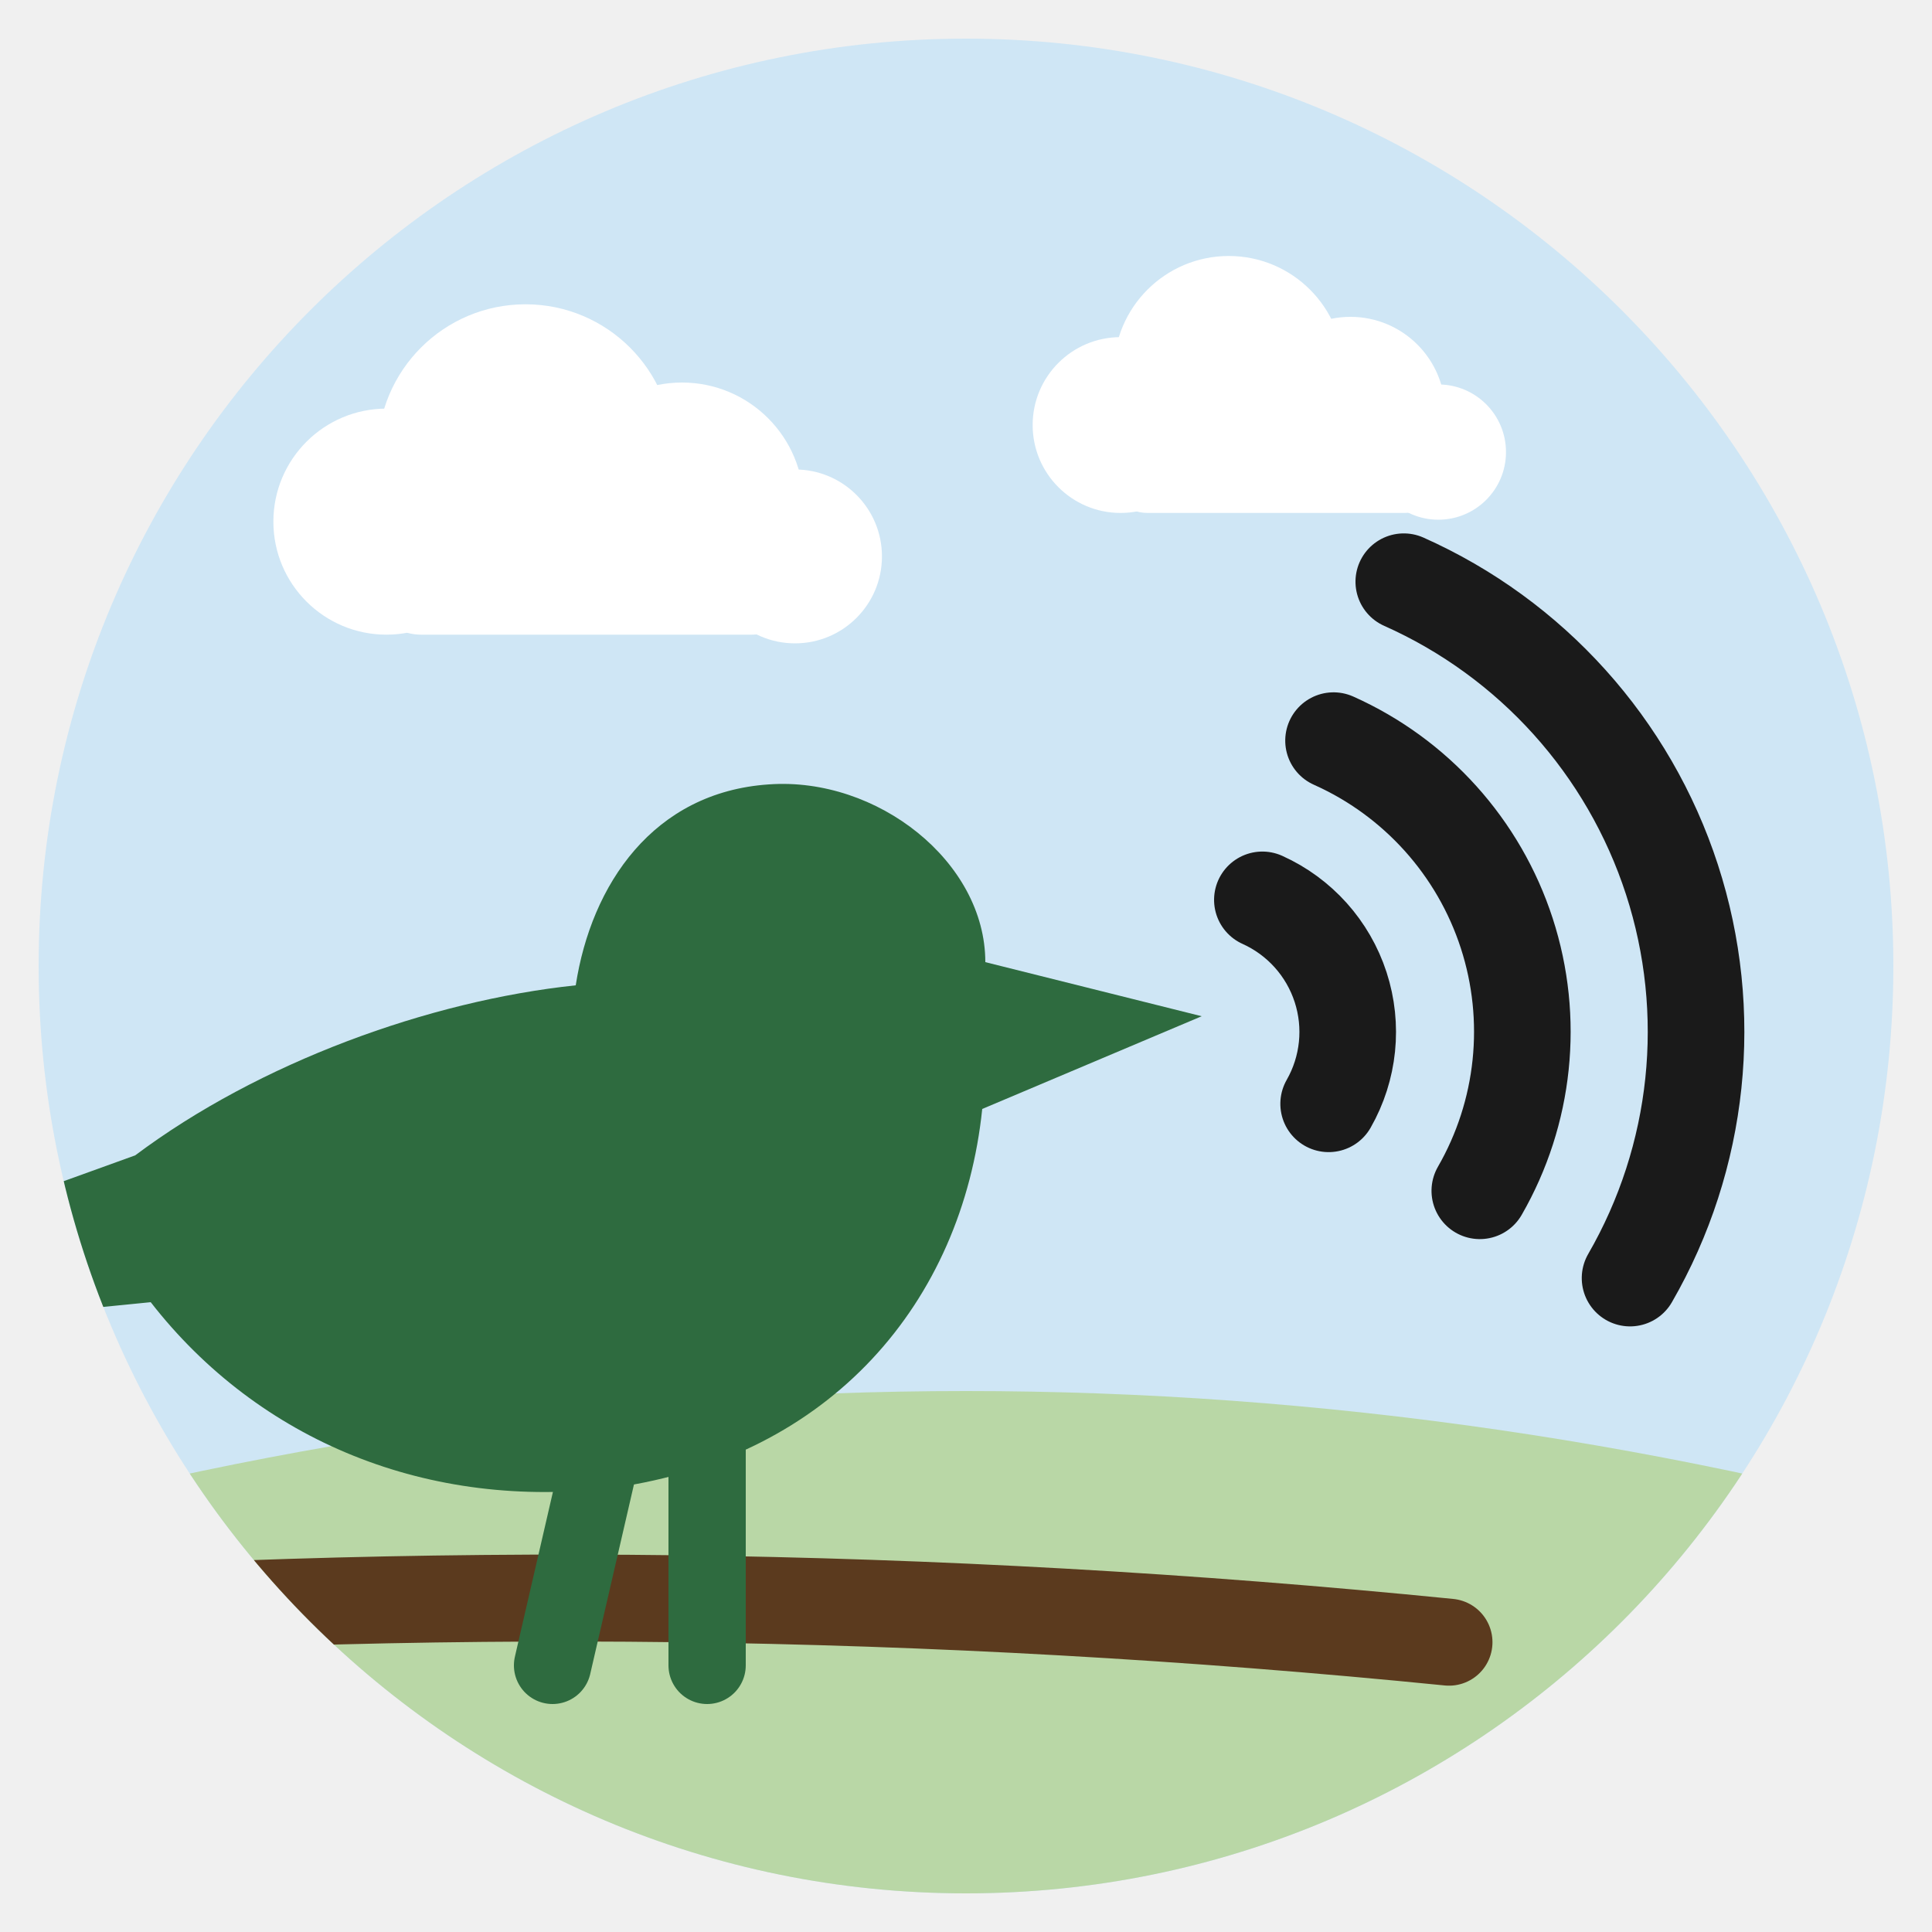
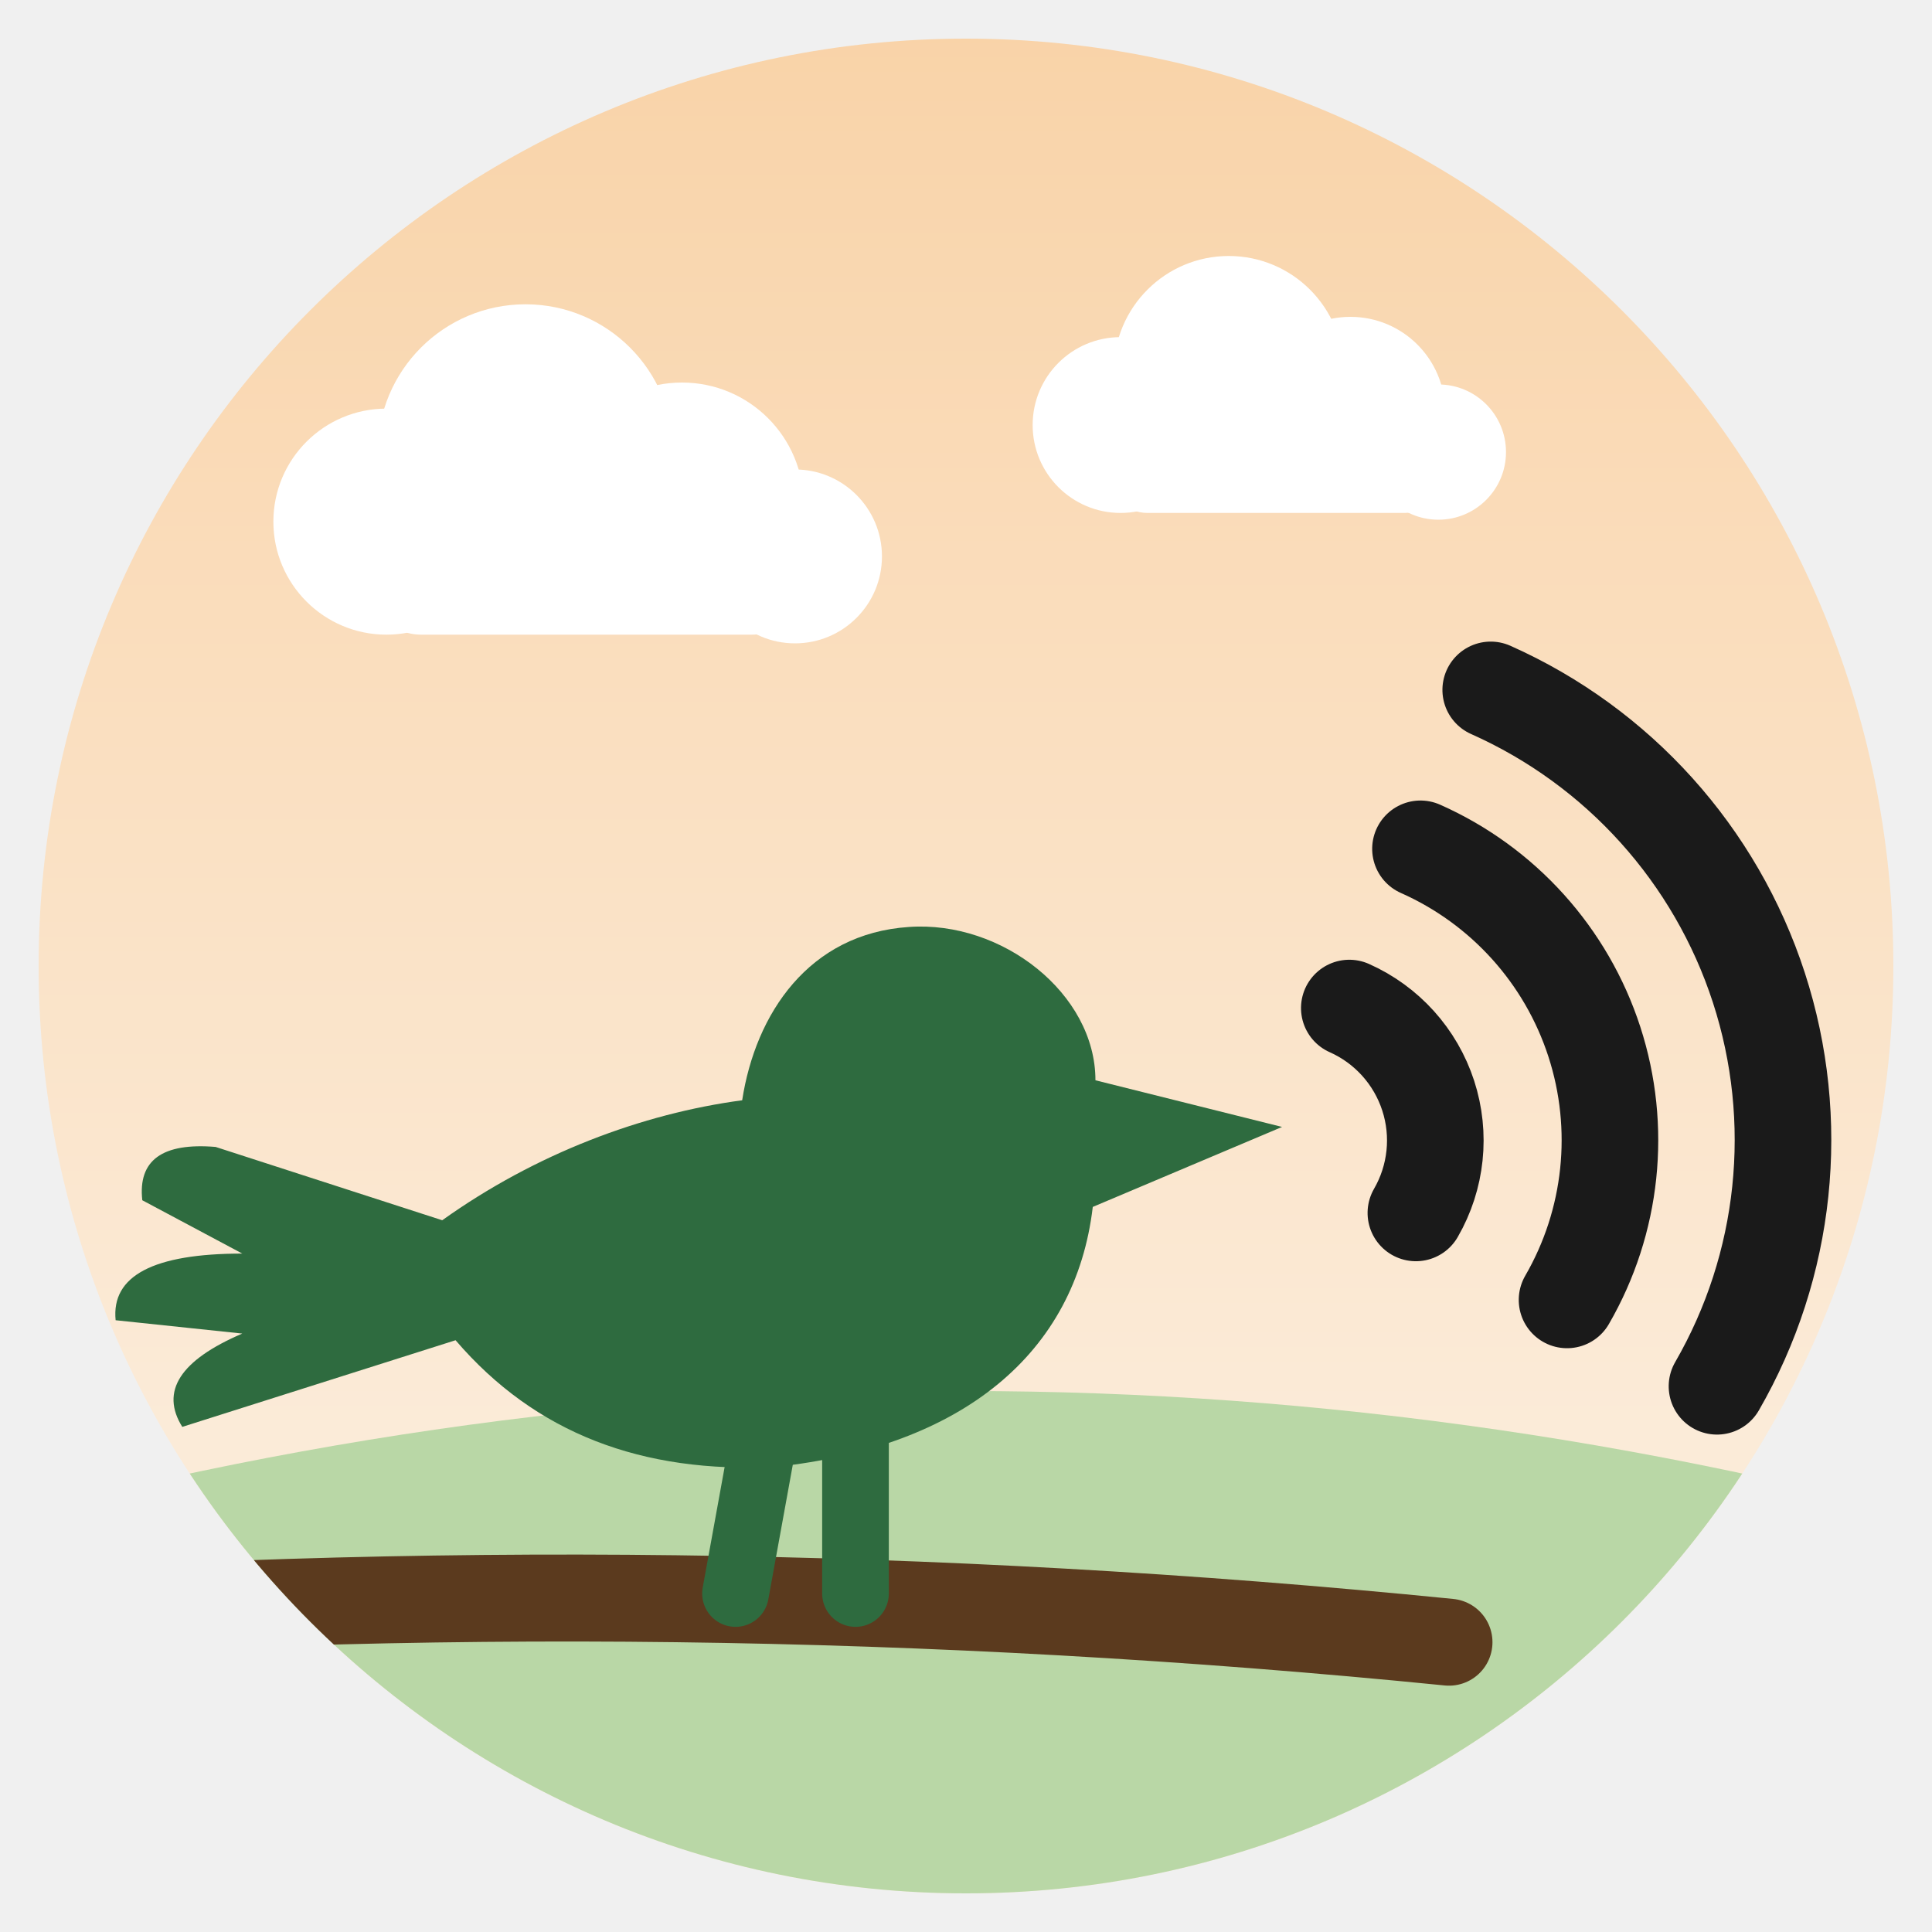
<svg xmlns="http://www.w3.org/2000/svg" viewBox="0 0 200 200">
  <defs>
    <clipPath id="c">
      <circle cx="100" cy="100" r="96" />
    </clipPath>
+     <linearGradient id="sky" x1="0" y1="0" x2="0" y2="1">
+       <stop offset="0" stop-color="#F9D3A8" />
+       <stop offset="0.75" stop-color="#FBEBD8" />
+     </linearGradient>
  </defs>
  <g clip-path="url(#c)">
-     <circle cx="100" cy="100" r="96" fill="#CFE6F5" />
+     <circle cx="100" cy="100" r="96" fill="url(#sky)" />
    <path d="M-10 160 Q100 128 210 160 L210 210 L-10 210 Z" fill="#B9D7A6" />
    <circle cx="40.0" cy="54.0" r="11.7" fill="#FFFFFF" />
    <circle cx="54.4" cy="46.8" r="15.3" fill="#FFFFFF" />
    <circle cx="70.6" cy="52.2" r="12.6" fill="#FFFFFF" />
    <circle cx="82.3" cy="57.6" r="9.0" fill="#FFFFFF" />
    <rect x="38.2" y="54.0" width="45.0" height="11.7" rx="5.4" fill="#FFFFFF" />
    <circle cx="116.0" cy="44.0" r="9.1" fill="#FFFFFF" />
    <circle cx="127.2" cy="38.4" r="11.9" fill="#FFFFFF" />
    <circle cx="139.8" cy="42.6" r="9.8" fill="#FFFFFF" />
    <circle cx="148.9" cy="46.8" r="7.0" fill="#FFFFFF" />
    <rect x="114.6" y="44.0" width="35.0" height="9.1" rx="4.2" fill="#FFFFFF" />
    <path d="M-10 168 Q70 162 150 170" stroke="#5B3A1E" stroke-width="9" fill="none" stroke-linecap="round" />
-     <g transform="translate(54 118) scale(1.6) translate(-50 -45)">
-       <path d="M94 37 L80 33.5 C80 27 73 21.5 66 22 C58.5 22.5 54.5 28.5 53.5 35 C44 36 33 40 25 46 L7 52.5 L11 57 L26 55.5 C33 64.5 44 69 56 67.5 C70 65.5 78.5 55.5 79.8 43 Z" fill="#2E6B3F" />
-       <path d="M55 66 L52 79 M62 65 L62 79" stroke="#2E6B3F" stroke-width="5" stroke-linecap="round" fill="none" />
+     <g transform="translate(72 127.7) scale(1.38) translate(-50 -45)">
+       <path d="M94 37 L80 33.5 C80 27 73 21.5 66 22 C58.5 22.5 54.5 28.5 53.5 35 C46 36 38 39 31 44 L14 38.5 Q8 38 8.5 42.5 L16 46.5 Q6 46.5 6.5 51.5 L16 52.5 Q9 55.5 11.5 59.5 L32 53 C38 60 46 63 56 62.5 C70 61 78.5 54 79.8 43 Z" fill="#2E6B3F" />
+       <path d="M55 61 L53 72 M62 60.5 L62 72" stroke="#2E6B3F" stroke-width="5" stroke-linecap="round" fill="none" />
    </g>
-     <g transform="rotate(-18 124.6 106.8)">
-       <path d="M134.6 95.7 A15 15 0 0 1 134.6 117.9" stroke="#1A1A1A" stroke-width="10" fill="none" stroke-linecap="round" />
-       <path d="M146.7 82.3 A33 33 0 0 1 146.7 131.3" stroke="#1A1A1A" stroke-width="10" fill="none" stroke-linecap="round" />
-       <path d="M158.7 68.9 A51 51 0 0 1 158.7 144.7" stroke="#1A1A1A" stroke-width="10" fill="none" stroke-linecap="round" />
+     <g transform="rotate(-18 133.6 118.0)">
+       <path d="M143.6 106.9 A15 15 0 0 1 143.6 129.2" stroke="#1A1A1A" stroke-width="10" fill="none" stroke-linecap="round" />
+       <path d="M155.7 93.5 A33 33 0 0 1 155.7 142.6" stroke="#1A1A1A" stroke-width="10" fill="none" stroke-linecap="round" />
+       <path d="M167.7 80.1 A51 51 0 0 1 167.7 155.9" stroke="#1A1A1A" stroke-width="10" fill="none" stroke-linecap="round" />
    </g>
  </g>
</svg>
